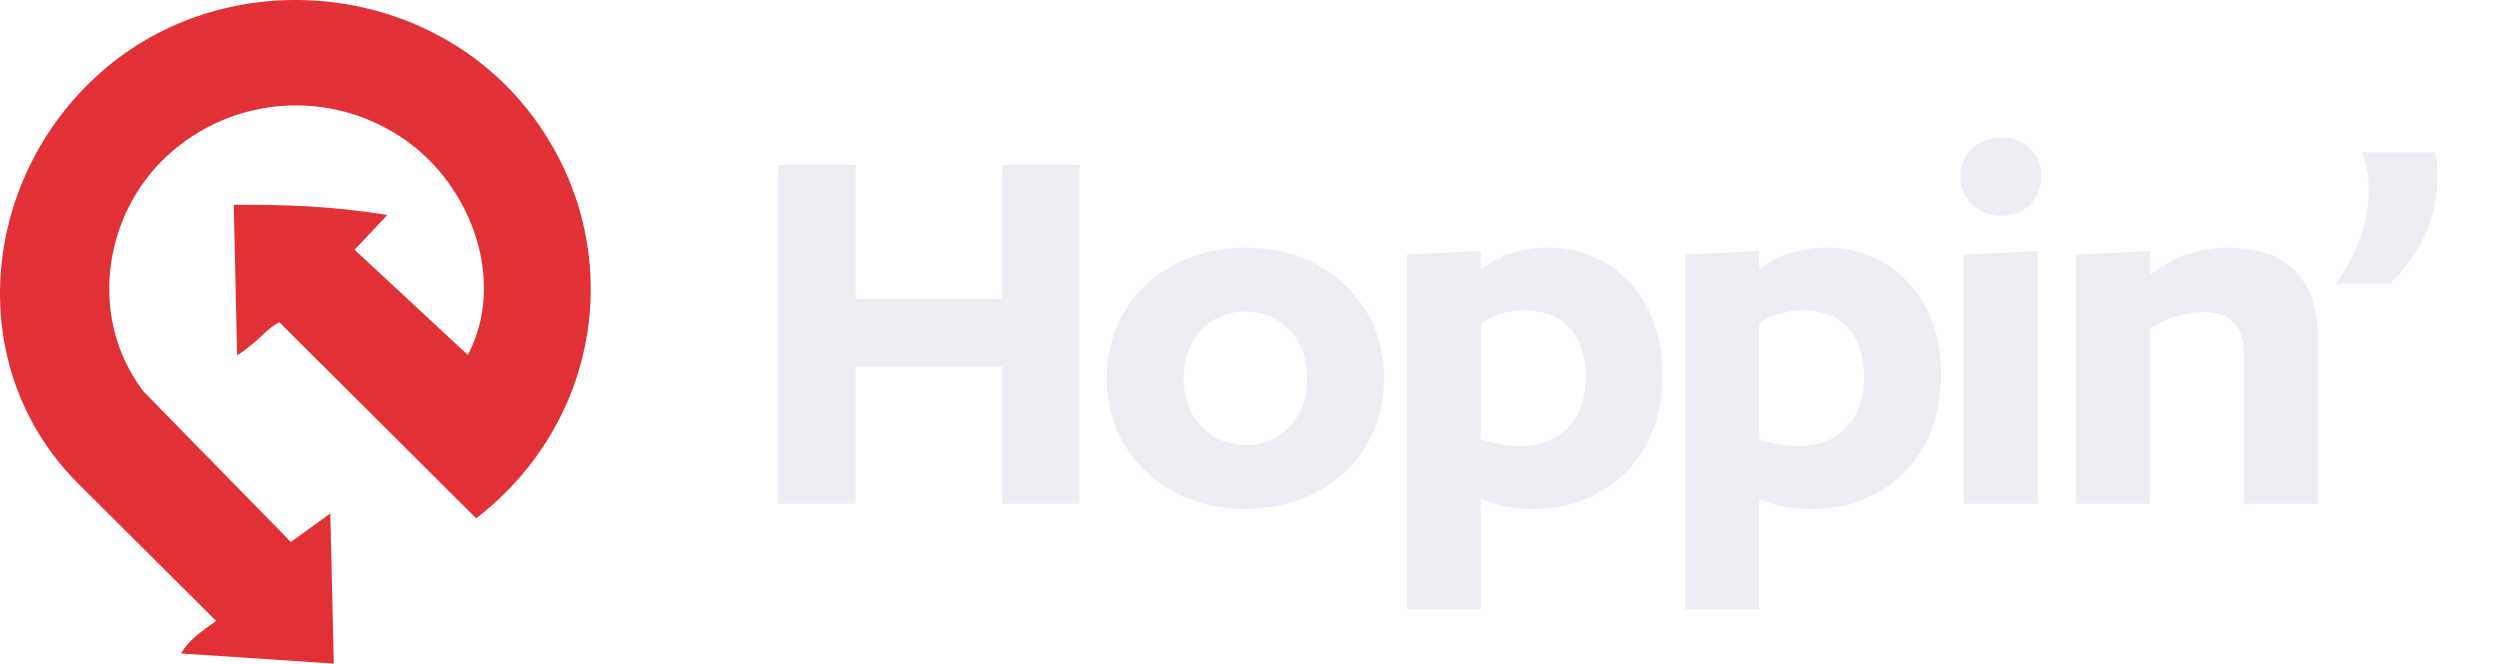
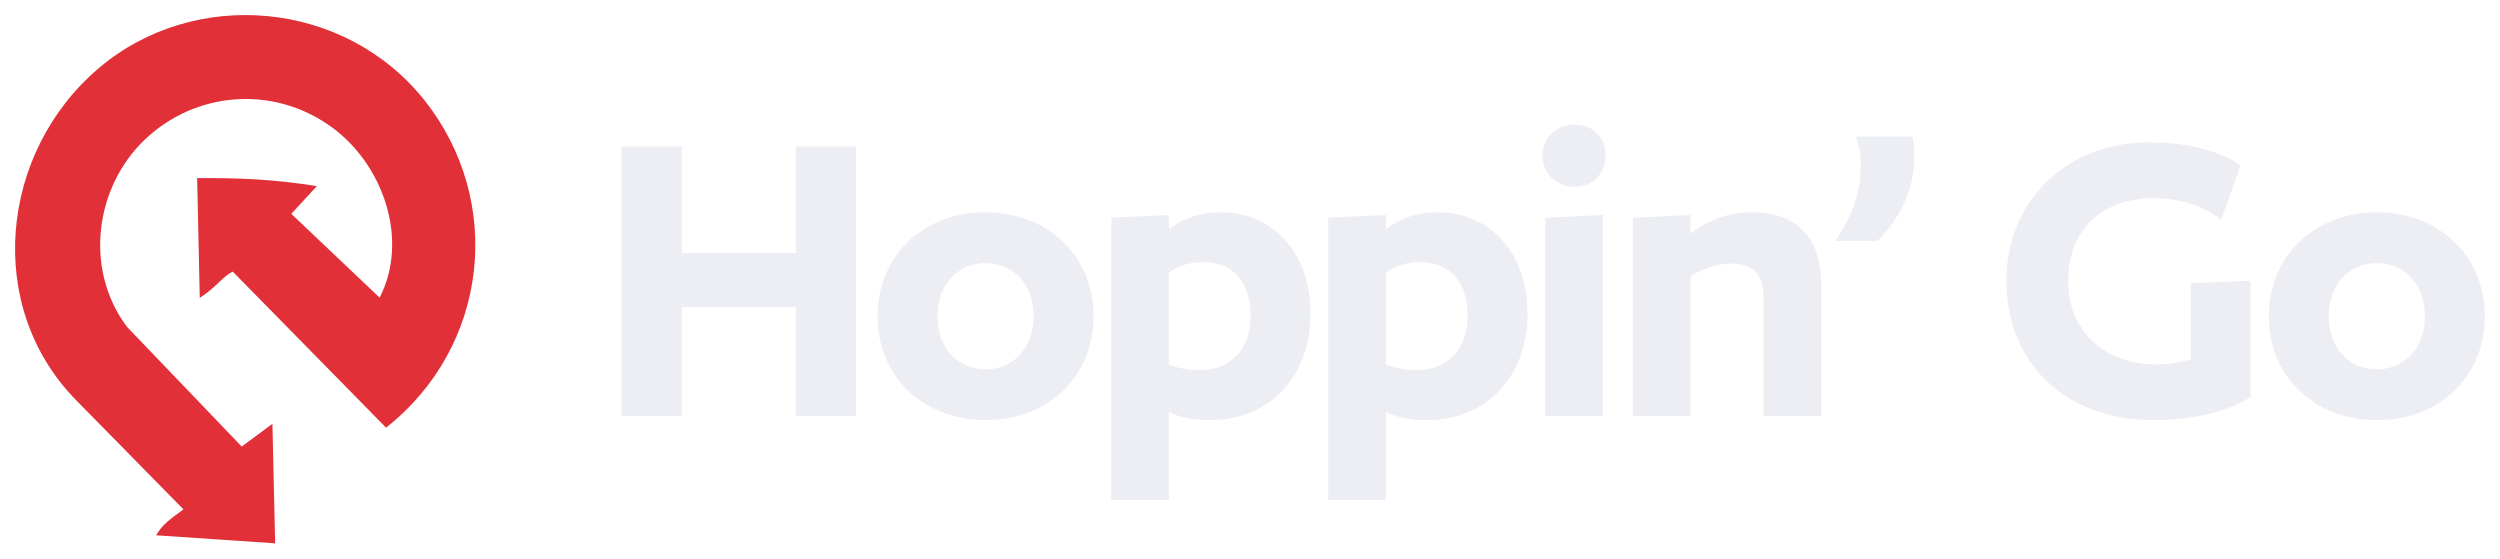
- <svg xmlns="http://www.w3.org/2000/svg" width="162" height="43" viewBox="0 0 162 43" fill="none">
-   <path d="M30.315 23.003C32.811 18.269 30.595 12.079 26.225 9.047C21.378 5.684 15.01 6.237 10.825 10.103C6.671 13.943 5.694 20.646 9.299 25.366L18.848 35.121L21.403 33.269L21.631 43L11.725 42.345C12.284 41.423 12.929 41.019 14.003 40.234L5.079 31.347C-2.586 23.712 -1.259 11.179 6.933 4.346C14.918 -2.315 27.442 -1.224 34.073 6.966C40.686 15.136 39.419 26.972 30.857 33.587L18.103 20.883C17.224 21.318 16.799 22.106 15.365 23.028L15.148 13.273C18.628 13.255 21.411 13.353 25.104 13.928L22.975 16.183L30.32 23.006L30.315 23.003Z" fill="#E23136" />
-   <path d="M69.949 32.641H64.928V23.771H55.451V32.641H50.43V10.69H55.451V19.374H64.928V10.69H69.949V32.641Z" fill="#EDEEF4" />
-   <path d="M80.708 32.974C75.536 32.974 71.724 29.426 71.724 24.513C71.724 19.6 75.536 16.051 80.708 16.051C85.879 16.051 89.692 19.6 89.692 24.513C89.692 29.426 85.917 32.974 80.708 32.974ZM80.708 20.187C78.442 20.187 76.705 21.886 76.705 24.51C76.705 27.134 78.442 28.834 80.708 28.834C82.974 28.834 84.71 27.134 84.71 24.51C84.71 21.886 82.974 20.187 80.708 20.187Z" fill="#EDEEF4" />
-   <path d="M99.393 32.974C97.959 32.974 96.864 32.751 95.957 32.308V39.476H91.163V16.491L95.957 16.268V17.452C97.089 16.564 98.526 16.048 100.3 16.048C104.452 16.048 107.737 19.188 107.737 24.326C107.737 29.464 104.265 32.974 99.395 32.974H99.393ZM98.751 20.113C97.731 20.113 96.674 20.409 95.957 20.964V28.464C96.562 28.687 97.544 28.907 98.486 28.907C101.092 28.907 102.753 27.207 102.753 24.473C102.753 21.739 101.356 20.113 98.751 20.113Z" fill="#EDEEF4" />
-   <path d="M117.438 32.974C116.004 32.974 114.909 32.751 114.002 32.308V39.476H109.208V16.491L114.002 16.268V17.452C115.134 16.564 116.571 16.048 118.345 16.048C122.497 16.048 125.782 19.188 125.782 24.326C125.782 29.464 122.309 32.974 117.44 32.974H117.438ZM116.796 20.113C115.776 20.113 114.719 20.409 114.002 20.964V28.464C114.607 28.687 115.589 28.907 116.531 28.907C119.137 28.907 120.798 27.207 120.798 24.473C120.798 21.739 119.401 20.113 116.796 20.113Z" fill="#EDEEF4" />
-   <path d="M132.273 11.429C132.273 12.869 131.217 13.98 129.705 13.98C128.194 13.98 127.024 12.872 127.024 11.429C127.024 9.986 128.156 8.915 129.705 8.915C131.254 8.915 132.273 9.986 132.273 11.429ZM132.046 32.641H127.252V16.494L132.046 16.271V32.641Z" fill="#EDEEF4" />
-   <path d="M145.41 32.642V22.923C145.41 21.001 144.391 20.226 142.692 20.226C141.598 20.226 140.351 20.632 139.331 21.26V32.642H134.537V16.494L139.331 16.271V17.788C140.918 16.604 142.579 16.051 144.466 16.051C147.901 16.051 150.204 17.861 150.204 21.928V32.644H145.41V32.642Z" fill="#EDEEF4" />
-   <path d="M153.487 12.204C153.487 11.465 153.374 10.651 153.072 9.875H157.791C157.904 10.394 157.941 10.947 157.941 11.465C157.941 14.236 156.809 16.454 154.883 18.376H151.373C152.997 16.085 153.487 14.162 153.487 12.206V12.204Z" fill="#EDEEF4" />
+ <svg xmlns="http://www.w3.org/2000/svg" width="166.0" height="37.1" viewBox="132.0 856.0 166.0 37.1" fill="none">
+   <path d="M157.205 875.765C159.198 871.902 157.429 866.854 153.94 864.382C150.071 861.637 144.985 862.088 141.643 865.244C138.325 868.375 137.547 873.843 140.425 877.695L148.049 885.651L150.089 884.141L150.27 892.078L142.361 891.543C142.807 890.79 143.324 890.461 144.18 889.822L137.055 882.573C130.935 876.344 131.995 866.119 138.534 860.545C144.909 855.112 154.91 856.001 160.203 862.681C165.482 869.346 164.473 879.001 157.635 884.397L147.451 874.033C146.749 874.389 146.411 875.03 145.264 875.782L145.091 867.825C147.871 867.811 150.093 867.892 153.041 868.358L151.341 870.197L157.205 875.762V875.765Z" fill="#E23038" />
+   <path d="M188.848 883.626H184.839V876.392H177.273V883.626H173.264V865.723H177.273V872.805H184.839V865.723H188.848V883.626Z" fill="#EDEEF4" />
+   <path d="M197.44 883.898C193.31 883.898 190.267 881.004 190.267 876.996C190.267 872.989 193.31 870.095 197.44 870.095C201.569 870.095 204.613 872.989 204.613 876.996C204.613 881.004 201.599 883.898 197.44 883.898ZM197.44 873.469C195.632 873.469 194.245 874.856 194.245 876.996C194.245 879.137 195.632 880.524 197.44 880.524C199.248 880.524 200.635 879.137 200.635 876.996C200.635 874.856 199.248 873.469 197.44 873.469Z" fill="#EDEEF4" />
+   <path d="M212.359 883.897C211.214 883.897 210.34 883.717 209.616 883.355V889.202H205.788V870.455L209.616 870.274V871.238C210.521 870.514 211.666 870.093 213.083 870.093C216.398 870.093 219.02 872.654 219.02 876.845C219.02 881.035 216.247 883.897 212.359 883.897ZM211.846 873.408C211.031 873.408 210.187 873.648 209.615 874.1V880.219C210.097 880.4 210.88 880.581 211.634 880.581C213.713 880.581 215.039 879.194 215.039 876.963C215.039 874.732 213.924 873.406 211.844 873.406L211.846 873.408Z" fill="#EDEEF4" />
+   <path d="M226.766 883.897C225.621 883.897 224.747 883.717 224.024 883.355V889.202H220.195V870.455L224.024 870.274V871.238C224.928 870.514 226.073 870.093 227.49 870.093C230.805 870.093 233.427 872.654 233.427 876.845C233.427 881.035 230.654 883.897 226.766 883.897ZM226.254 873.408C225.44 873.408 224.596 873.648 224.024 874.1V880.219C224.506 880.4 225.289 880.581 226.042 880.581C228.122 880.581 229.448 879.194 229.448 876.963C229.448 874.732 228.332 873.406 226.253 873.406L226.254 873.408Z" fill="#EDEEF4" />
+   <path d="M238.611 866.325C238.611 867.502 237.767 868.405 236.561 868.405C235.355 868.405 234.421 867.5 234.421 866.325C234.421 865.151 235.326 864.275 236.561 864.275C237.797 864.275 238.611 865.149 238.611 866.325ZM238.432 883.626H234.603V870.455L238.432 870.274V883.626Z" fill="#EDEEF4" />
+   <path d="M249.101 883.626V875.7C249.101 874.132 248.287 873.5 246.931 873.5C246.058 873.5 245.063 873.833 244.248 874.344V883.628H240.42V870.457L244.248 870.276V871.511C245.513 870.547 246.841 870.095 248.348 870.095C251.091 870.095 252.93 871.572 252.93 874.887V883.628H249.101V883.626Z" fill="#EDEEF4" />
+   <path d="M255.552 866.958C255.552 866.356 255.462 865.693 255.221 865.06H258.989C259.079 865.482 259.109 865.933 259.109 866.356C259.109 868.616 258.204 870.425 256.668 871.992H253.864C255.161 870.123 255.552 868.556 255.552 866.958Z" fill="#EDEEF4" />
+   <path d="M279.482 870.606C278.397 869.701 276.769 869.159 274.961 869.159C271.766 869.159 269.325 871.119 269.325 874.676C269.325 877.9 271.676 880.192 275.172 880.192C276.077 880.192 276.89 880.041 277.462 879.86V874.796L281.44 874.644V882.36C279.933 883.324 277.582 883.897 274.989 883.897C269.022 883.897 265.224 879.978 265.224 874.674C265.224 869.37 269.202 865.451 274.657 865.451C277.25 865.451 279.269 865.963 280.776 866.988L279.479 870.604L279.482 870.606Z" fill="#EDEEF4" />
+   <path d="M289.822 883.898C285.693 883.898 282.649 881.004 282.649 876.996C282.649 872.989 285.693 870.095 289.822 870.095C293.952 870.095 296.995 872.989 296.995 876.996C296.995 881.004 293.981 883.898 289.822 883.898ZM289.822 873.469C288.014 873.469 286.627 874.856 286.627 876.996C286.627 879.137 288.014 880.524 289.822 880.524C291.631 880.524 293.017 879.137 293.017 876.996C293.017 874.856 291.631 873.469 289.822 873.469Z" fill="#EDEEF4" />
</svg>
